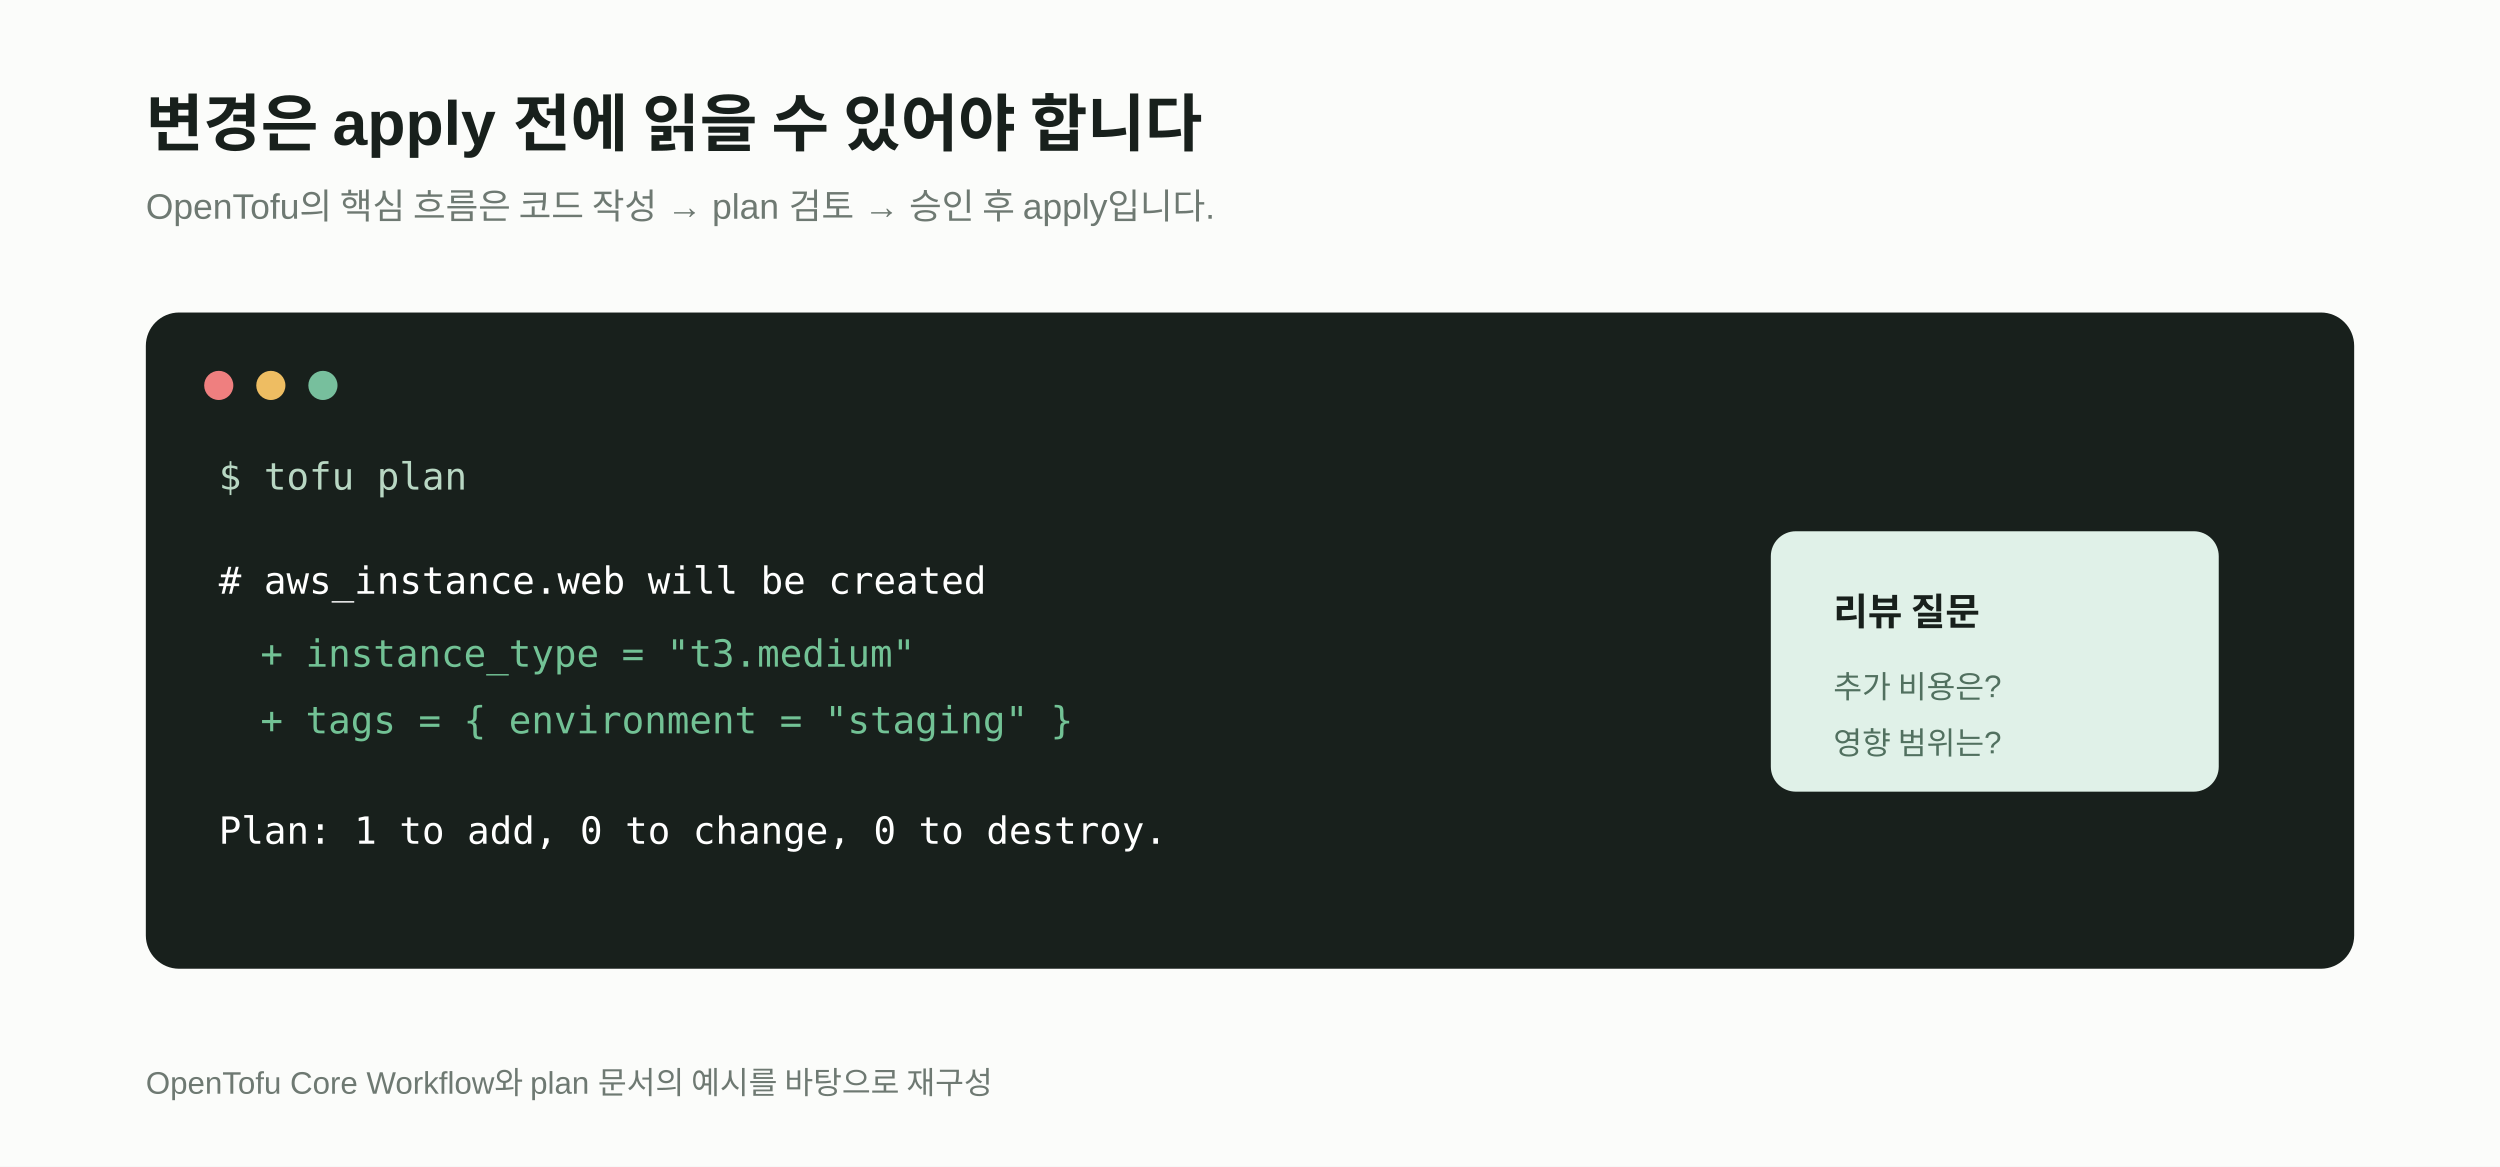
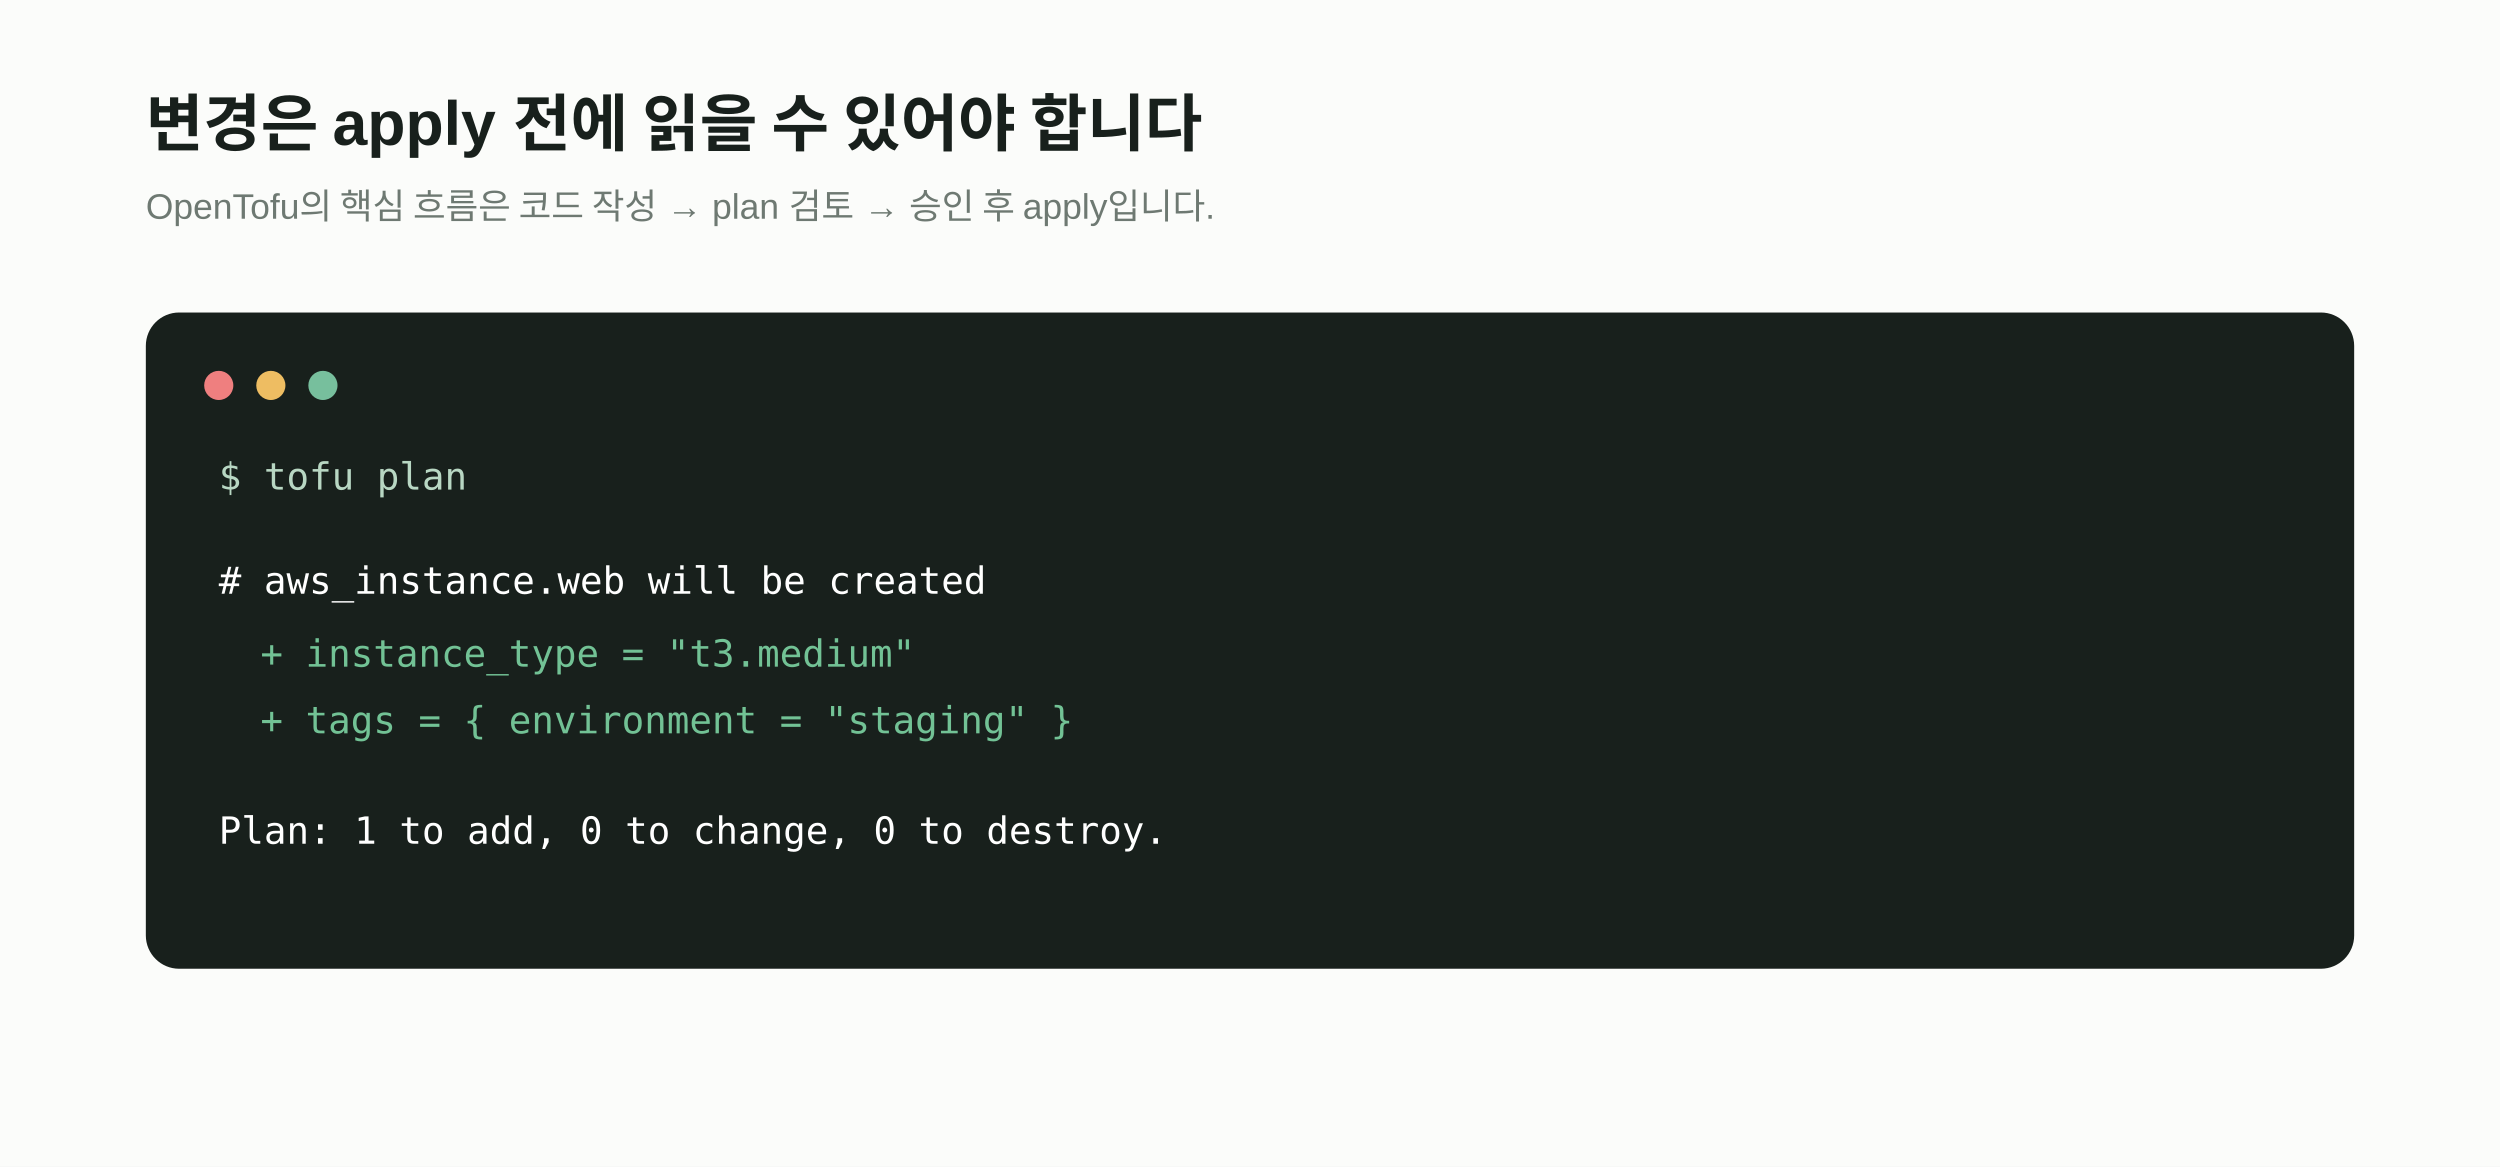
<svg xmlns="http://www.w3.org/2000/svg" viewBox="0 0 1200 560" role="img" aria-labelledby="title desc">
  <rect width="1200" height="560" fill="#fbfcfa" />
  <g font-family="Arial, Pretendard, sans-serif">
    <text x="70" y="70" font-size="30" font-weight="700" fill="#18201c">변경은 apply 전에 읽을 수 있어야 합니다</text>
    <text x="70" y="105" font-size="17" fill="#6e7972">OpenTofu의 핵심 흐름은 코드 작성 → plan 검토 → 승인 후 apply입니다.</text>
    <rect x="70" y="150" width="1060" height="315" rx="16" fill="#18201c" />
    <circle cx="105" cy="185" r="7" fill="#ef7f7f" />
    <circle cx="130" cy="185" r="7" fill="#eebd62" />
    <circle cx="155" cy="185" r="7" fill="#77bf9d" />
    <g font-family="Consolas, monospace" font-size="18">
      <text x="105" y="235" fill="#b8d7c3">$ tofu plan</text>
      <text x="105" y="285" fill="#fff"># aws_instance.web will be created</text>
      <text x="125" y="320" fill="#72c295">+ instance_type = "t3.medium"</text>
      <text x="125" y="352" fill="#72c295">+ tags = { environment = "staging" }</text>
      <text x="105" y="405" fill="#fff">Plan: 1 to add, 0 to change, 0 to destroy.</text>
    </g>
-     <rect x="850" y="255" width="215" height="125" rx="12" fill="#e0f1e8" />
-     <text x="880" y="300" font-size="18" font-weight="700" fill="#18201c">리뷰 질문</text>
-     <text x="880" y="335" font-size="15" fill="#51705f">추가 비용은?</text>
-     <text x="880" y="362" font-size="15" fill="#51705f">영향 범위는?</text>
-     <text x="70" y="525" font-size="15" fill="#6e7972">OpenTofu Core Workflow와 plan 문서의 예시를 바탕으로 재구성</text>
  </g>
</svg>
